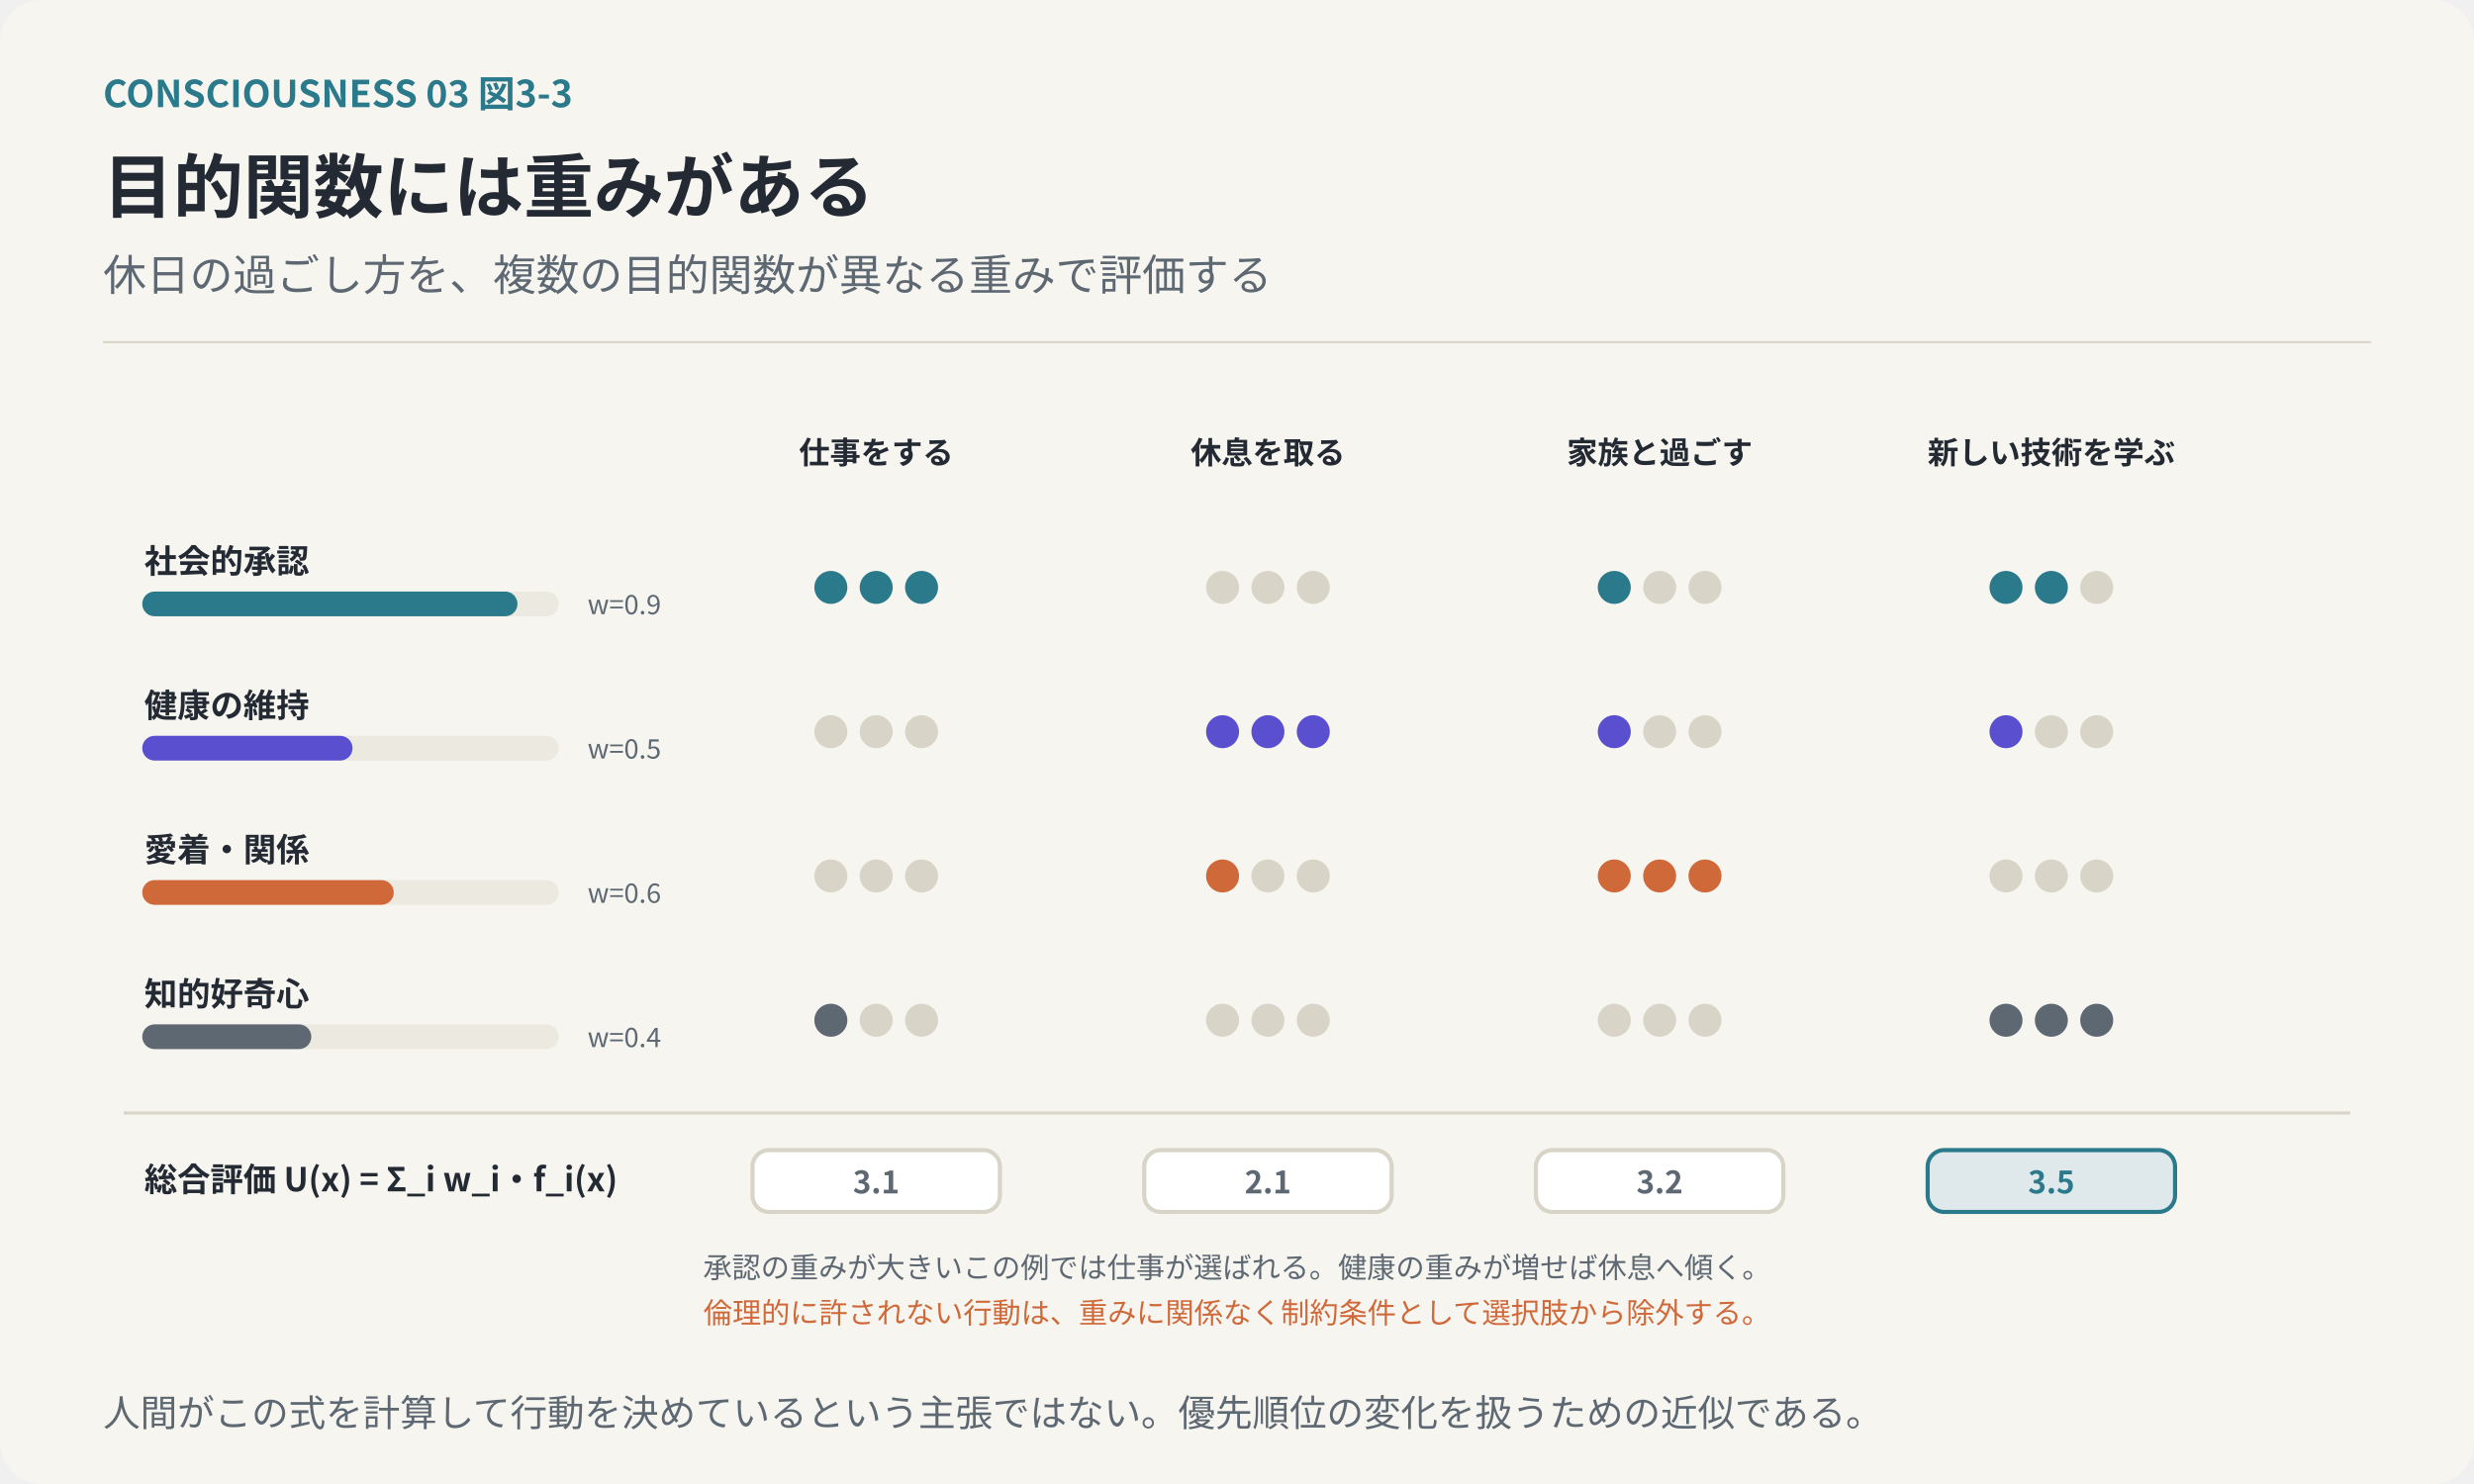
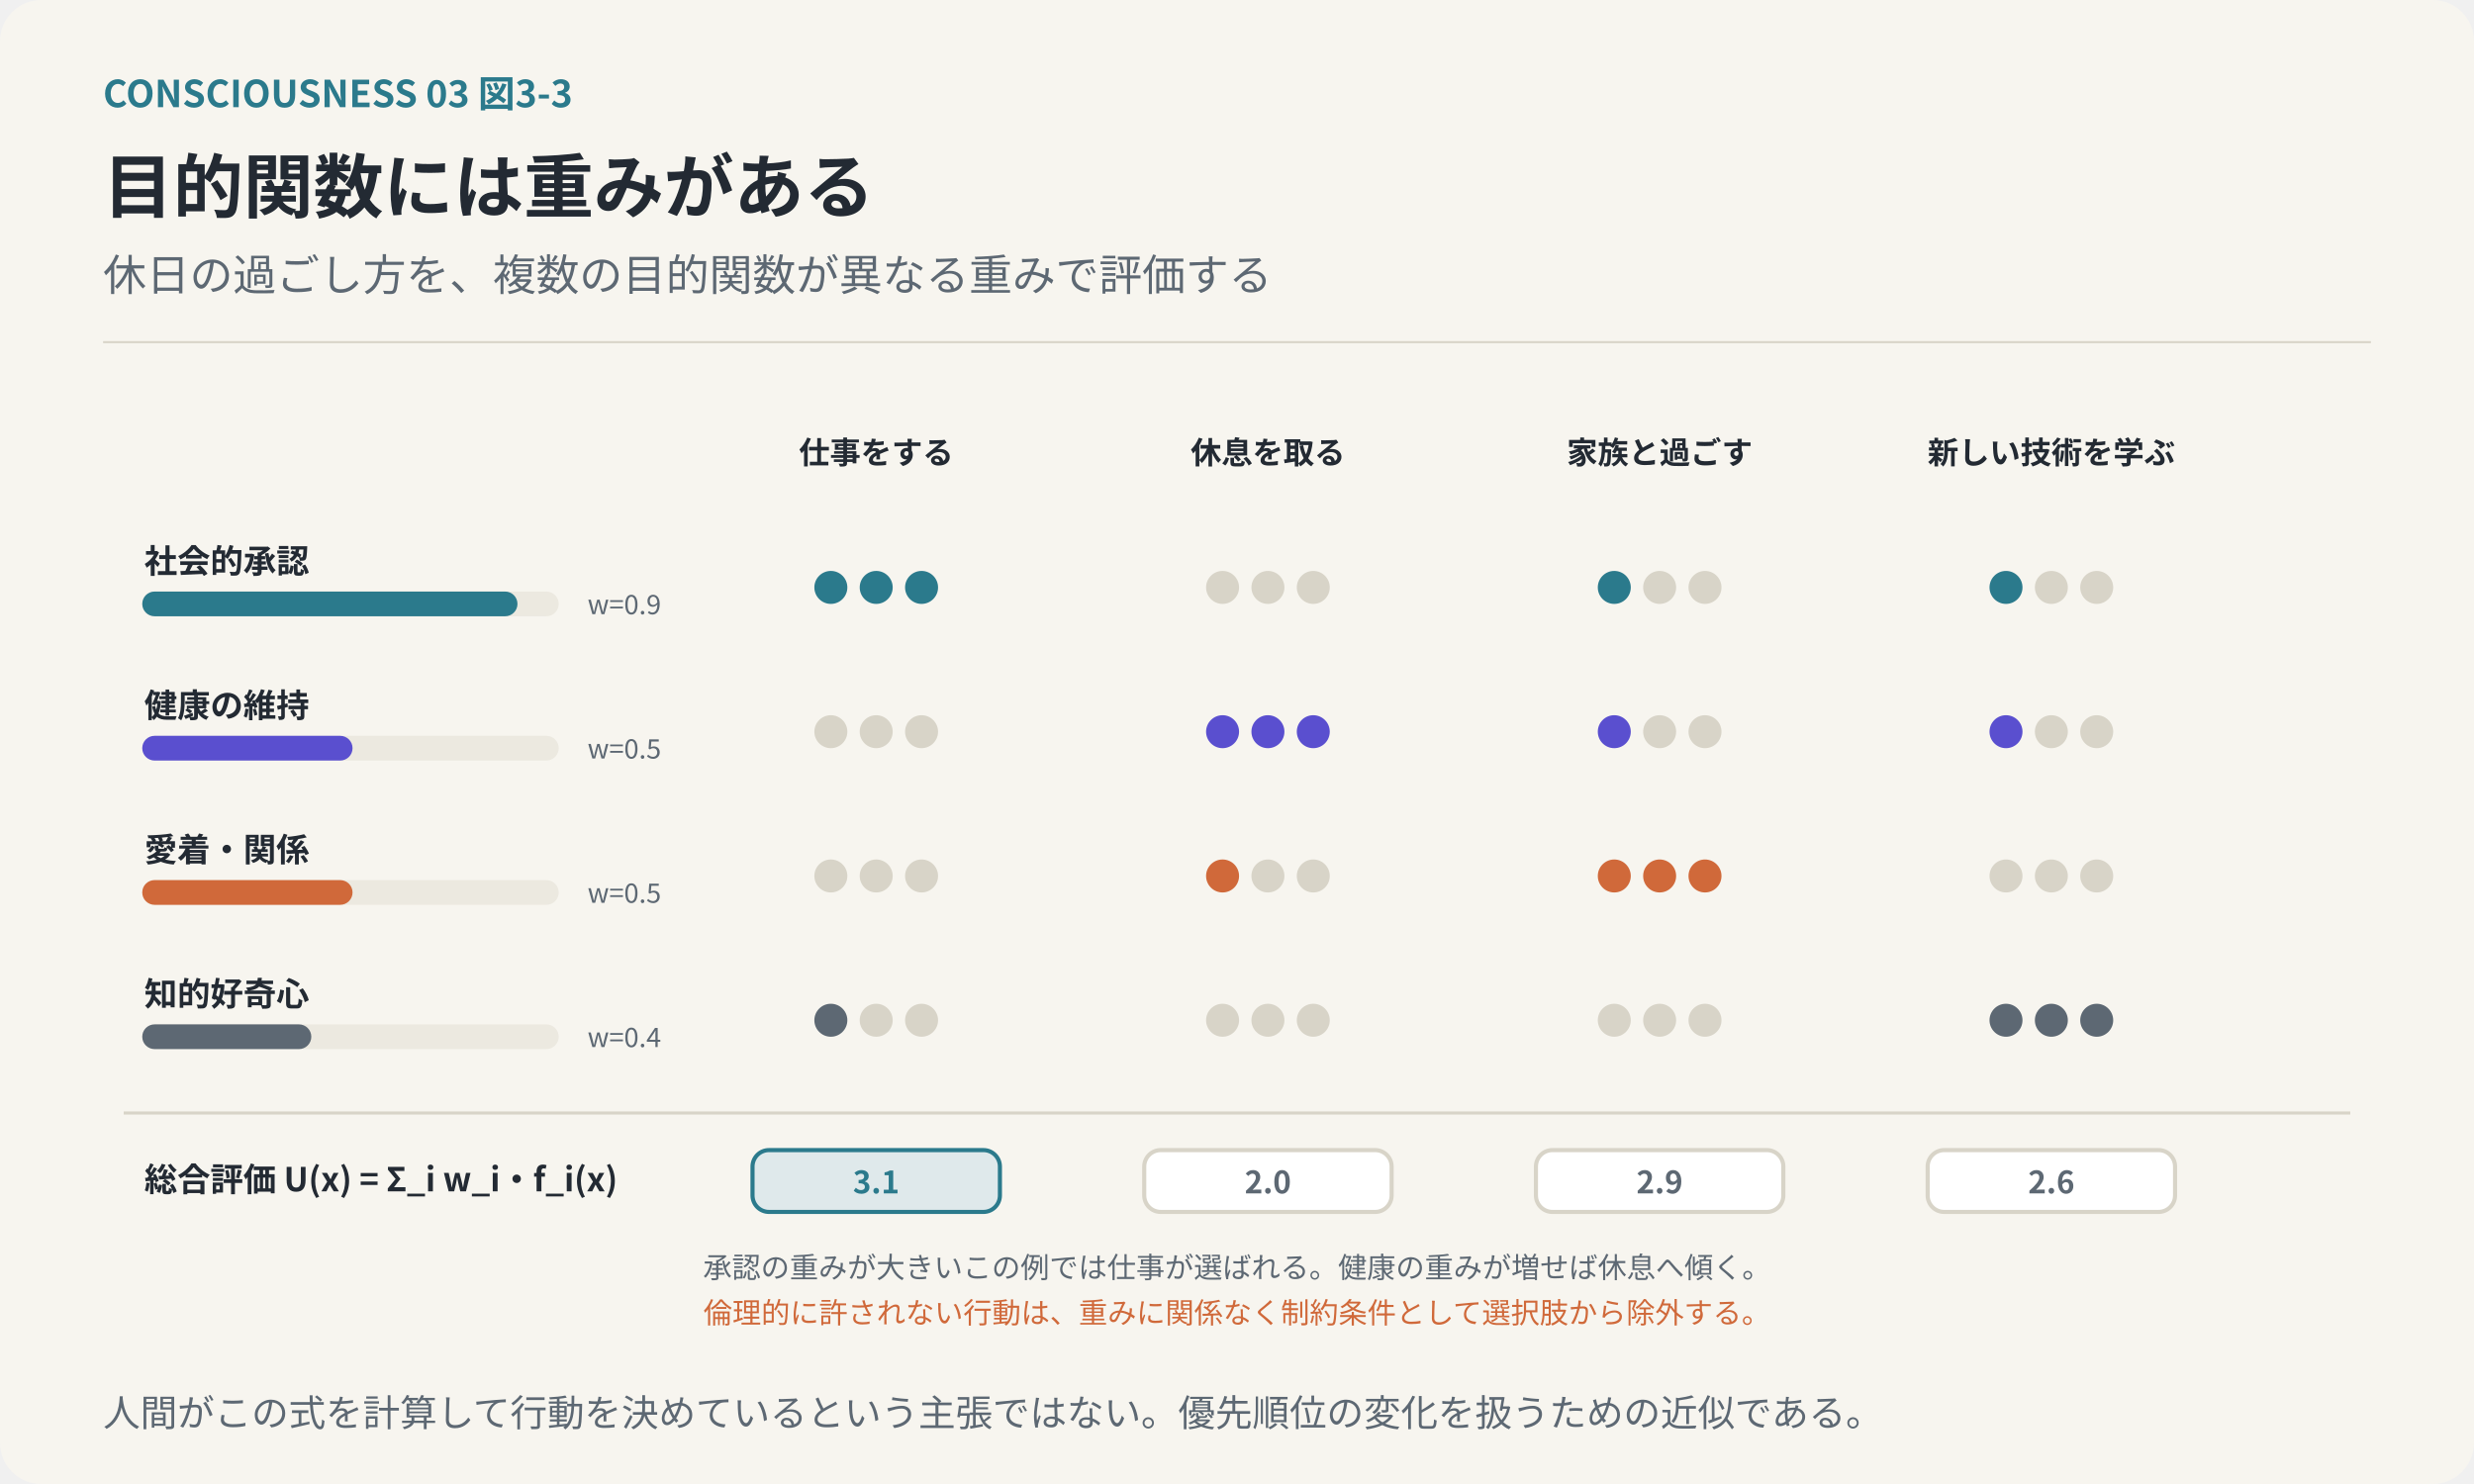
<svg xmlns="http://www.w3.org/2000/svg" width="1200" height="720" viewBox="0 0 1200 720" role="img" aria-labelledby="title desc">
  <defs>
    <marker id="arrow" markerWidth="10" markerHeight="10" refX="8" refY="5" orient="auto-start-reverse">
      <path d="M1,1 L9,5 L1,9" fill="none" stroke="#5d6873" stroke-width="1.4" />
    </marker>
    <marker id="arrow-teal" markerWidth="10" markerHeight="10" refX="8" refY="5" orient="auto-start-reverse">
      <path d="M1,1 L9,5 L1,9" fill="none" stroke="#2b7a8c" stroke-width="1.6" />
    </marker>
    <marker id="arrow-terra" markerWidth="10" markerHeight="10" refX="8" refY="5" orient="auto-start-reverse">
      <path d="M1,1 L9,5 L1,9" fill="none" stroke="#d0693a" stroke-width="1.6" />
    </marker>
    <marker id="arrow-indigo" markerWidth="10" markerHeight="10" refX="8" refY="5" orient="auto-start-reverse">
      <path d="M1,1 L9,5 L1,9" fill="none" stroke="#5a4fcf" stroke-width="1.6" />
    </marker>
    <marker id="arrow-ink" markerWidth="10" markerHeight="10" refX="8" refY="5" orient="auto-start-reverse">
      <path d="M1,1 L9,5 L1,9" fill="none" stroke="#232a33" stroke-width="1.6" />
    </marker>
  </defs>
  <rect width="1200" height="720" rx="20" fill="#f7f5ef" />
  <g font-family="system-ui, -apple-system, &quot;Hiragino Kaku Gothic ProN&quot;, &quot;Noto Sans CJK JP&quot;, Meiryo, sans-serif">
    <text x="50.0" y="52.0" fill="#2b7a8c" font-size="18" text-anchor="start" font-weight="700">CONSCIOUSNESS     03     図3-3</text>
    <text x="50.0" y="103.0" fill="#232a33" font-size="34" text-anchor="start" font-weight="700">目的関数には重みがある</text>
    <text x="50.0" y="141.0" fill="#5d6873" font-size="21" text-anchor="start" font-weight="400">休日の過ごし方を、複数の目的関数が異なる重みで評価する</text>
    <line x1="50.0" y1="166.0" x2="1150.0" y2="166.0" stroke="#d8d4c8" stroke-width="1" />
    <text x="425.0" y="225.0" fill="#232a33" font-size="15" text-anchor="middle" font-weight="700">仕事をする</text>
    <text x="615.0" y="225.0" fill="#232a33" font-size="15" text-anchor="middle" font-weight="700">休息を取る</text>
    <text x="805.0" y="225.0" fill="#232a33" font-size="15" text-anchor="middle" font-weight="700">家族と過ごす</text>
    <text x="995.0" y="225.0" fill="#232a33" font-size="15" text-anchor="middle" font-weight="700">新しい技術を学ぶ</text>
    <text x="70.0" y="278.0" fill="#232a33" font-size="16" text-anchor="start" font-weight="700">社会的承認</text>
    <rect x="70.0" y="288.0" width="200.0" height="10.0" rx="5" fill="#ece9e0" stroke="#ece9e0" stroke-width="2" />
    <rect x="70.0" y="288.0" width="180.0" height="10.0" rx="5" fill="#2b7a8c" stroke="#2b7a8c" stroke-width="2" />
    <text x="285.0" y="298.0" fill="#5d6873" font-size="13" text-anchor="start" font-weight="400">w=0.9</text>
    <circle cx="403.0" cy="285.0" r="8" fill="#2b7a8c" />
    <circle cx="425.0" cy="285.0" r="8" fill="#2b7a8c" />
    <circle cx="447.0" cy="285.0" r="8" fill="#2b7a8c" />
    <circle cx="593.0" cy="285.0" r="8" fill="#d8d4c8" />
    <circle cx="615.0" cy="285.0" r="8" fill="#d8d4c8" />
    <circle cx="637.0" cy="285.0" r="8" fill="#d8d4c8" />
    <circle cx="783.0" cy="285.0" r="8" fill="#2b7a8c" />
    <circle cx="805.0" cy="285.0" r="8" fill="#d8d4c8" />
    <circle cx="827.0" cy="285.0" r="8" fill="#d8d4c8" />
    <circle cx="973.0" cy="285.0" r="8" fill="#2b7a8c" />
-     <circle cx="995.0" cy="285.0" r="8" fill="#2b7a8c" />
+     <circle cx="995.0" cy="285.0" r="8" fill="#d8d4c8" />
    <circle cx="1017.0" cy="285.0" r="8" fill="#d8d4c8" />
    <text x="70.0" y="348.0" fill="#232a33" font-size="16" text-anchor="start" font-weight="700">健康の維持</text>
    <rect x="70.0" y="358.0" width="200.0" height="10.0" rx="5" fill="#ece9e0" stroke="#ece9e0" stroke-width="2" />
    <rect x="70.0" y="358.0" width="100.0" height="10.0" rx="5" fill="#5a4fcf" stroke="#5a4fcf" stroke-width="2" />
    <text x="285.0" y="368.0" fill="#5d6873" font-size="13" text-anchor="start" font-weight="400">w=0.5</text>
    <circle cx="403.0" cy="355.0" r="8" fill="#d8d4c8" />
    <circle cx="425.0" cy="355.0" r="8" fill="#d8d4c8" />
    <circle cx="447.0" cy="355.0" r="8" fill="#d8d4c8" />
    <circle cx="593.0" cy="355.0" r="8" fill="#5a4fcf" />
    <circle cx="615.0" cy="355.0" r="8" fill="#5a4fcf" />
    <circle cx="637.0" cy="355.0" r="8" fill="#5a4fcf" />
    <circle cx="783.0" cy="355.0" r="8" fill="#5a4fcf" />
    <circle cx="805.0" cy="355.0" r="8" fill="#d8d4c8" />
    <circle cx="827.0" cy="355.0" r="8" fill="#d8d4c8" />
    <circle cx="973.0" cy="355.0" r="8" fill="#5a4fcf" />
    <circle cx="995.0" cy="355.0" r="8" fill="#d8d4c8" />
    <circle cx="1017.0" cy="355.0" r="8" fill="#d8d4c8" />
    <text x="70.0" y="418.0" fill="#232a33" font-size="16" text-anchor="start" font-weight="700">愛着・関係</text>
    <rect x="70.0" y="428.0" width="200.0" height="10.0" rx="5" fill="#ece9e0" stroke="#ece9e0" stroke-width="2" />
-     <rect x="70.0" y="428.0" width="120.0" height="10.0" rx="5" fill="#d0693a" stroke="#d0693a" stroke-width="2" />
-     <text x="285.0" y="438.0" fill="#5d6873" font-size="13" text-anchor="start" font-weight="400">w=0.6</text>
+     <rect x="70.0" y="428.0" width="100.0" height="10.0" rx="5" fill="#d0693a" stroke="#d0693a" stroke-width="2" />
+     <text x="285.0" y="438.0" fill="#5d6873" font-size="13" text-anchor="start" font-weight="400">w=0.5</text>
    <circle cx="403.0" cy="425.0" r="8" fill="#d8d4c8" />
    <circle cx="425.0" cy="425.0" r="8" fill="#d8d4c8" />
    <circle cx="447.0" cy="425.0" r="8" fill="#d8d4c8" />
    <circle cx="593.0" cy="425.0" r="8" fill="#d0693a" />
    <circle cx="615.0" cy="425.0" r="8" fill="#d8d4c8" />
    <circle cx="637.0" cy="425.0" r="8" fill="#d8d4c8" />
    <circle cx="783.0" cy="425.0" r="8" fill="#d0693a" />
    <circle cx="805.0" cy="425.0" r="8" fill="#d0693a" />
    <circle cx="827.0" cy="425.0" r="8" fill="#d0693a" />
    <circle cx="973.0" cy="425.0" r="8" fill="#d8d4c8" />
    <circle cx="995.0" cy="425.0" r="8" fill="#d8d4c8" />
    <circle cx="1017.0" cy="425.0" r="8" fill="#d8d4c8" />
    <text x="70.0" y="488.0" fill="#232a33" font-size="16" text-anchor="start" font-weight="700">知的好奇心</text>
    <rect x="70.0" y="498.0" width="200.0" height="10.0" rx="5" fill="#ece9e0" stroke="#ece9e0" stroke-width="2" />
    <rect x="70.0" y="498.0" width="80.0" height="10.0" rx="5" fill="#5d6873" stroke="#5d6873" stroke-width="2" />
    <text x="285.0" y="508.0" fill="#5d6873" font-size="13" text-anchor="start" font-weight="400">w=0.4</text>
    <circle cx="403.0" cy="495.0" r="8" fill="#5d6873" />
    <circle cx="425.0" cy="495.0" r="8" fill="#d8d4c8" />
    <circle cx="447.0" cy="495.0" r="8" fill="#d8d4c8" />
    <circle cx="593.0" cy="495.0" r="8" fill="#d8d4c8" />
    <circle cx="615.0" cy="495.0" r="8" fill="#d8d4c8" />
    <circle cx="637.0" cy="495.0" r="8" fill="#d8d4c8" />
    <circle cx="783.0" cy="495.0" r="8" fill="#d8d4c8" />
    <circle cx="805.0" cy="495.0" r="8" fill="#d8d4c8" />
    <circle cx="827.0" cy="495.0" r="8" fill="#d8d4c8" />
    <circle cx="973.0" cy="495.0" r="8" fill="#5d6873" />
    <circle cx="995.0" cy="495.0" r="8" fill="#5d6873" />
    <circle cx="1017.0" cy="495.0" r="8" fill="#5d6873" />
    <line x1="60.0" y1="540.0" x2="1140.0" y2="540.0" stroke="#d8d4c8" stroke-width="1.5" />
    <text x="70.0" y="578.0" fill="#232a33" font-size="16" text-anchor="start" font-weight="700">総合評価 U(x) = Σ_i w_i・f_i(x)</text>
-     <rect x="365.0" y="558.0" width="120.0" height="30.0" rx="8" fill="#ffffff" stroke="#d8d4c8" stroke-width="2" />
-     <text x="425.0" y="579.0" fill="#5d6873" font-size="15" text-anchor="middle" font-weight="700">3.1</text>
+     <rect x="365.0" y="558.0" width="120.0" height="30.0" rx="8" fill="#dfe9eb" stroke="#2b7a8c" stroke-width="2" />
+     <text x="425.0" y="579.0" fill="#2b7a8c" font-size="15" text-anchor="middle" font-weight="700">3.1</text>
    <rect x="555.0" y="558.0" width="120.0" height="30.0" rx="8" fill="#ffffff" stroke="#d8d4c8" stroke-width="2" />
-     <text x="615.0" y="579.0" fill="#5d6873" font-size="15" text-anchor="middle" font-weight="700">2.1</text>
+     <text x="615.0" y="579.0" fill="#5d6873" font-size="15" text-anchor="middle" font-weight="700">2.0</text>
    <rect x="745.0" y="558.0" width="120.0" height="30.0" rx="8" fill="#ffffff" stroke="#d8d4c8" stroke-width="2" />
-     <text x="805.0" y="579.0" fill="#5d6873" font-size="15" text-anchor="middle" font-weight="700">3.2</text>
-     <rect x="935.0" y="558.0" width="120.0" height="30.0" rx="8" fill="#dfe9eb" stroke="#2b7a8c" stroke-width="2" />
-     <text x="995.0" y="579.0" fill="#2b7a8c" font-size="15" text-anchor="middle" font-weight="700">3.5</text>
+     <text x="805.0" y="579.0" fill="#5d6873" font-size="15" text-anchor="middle" font-weight="700">2.9</text>
+     <rect x="935.0" y="558.0" width="120.0" height="30.0" rx="8" fill="#ffffff" stroke="#d8d4c8" stroke-width="2" />
+     <text x="995.0" y="579.0" fill="#5d6873" font-size="15" text-anchor="middle" font-weight="700">2.6</text>
    <text x="600.0" y="620.0" fill="#5d6873" font-size="14" text-anchor="middle" font-weight="400">承認の重みが大きいこの例では仕事が選ばれる。健康の重みが増せば休息へ傾く。</text>
    <text x="600.0" y="642.0" fill="#d0693a" font-size="14" text-anchor="middle" font-weight="400">倫理的に許されない行動は、重みに関係なく制約条件として選択肢から除外する。</text>
    <text x="50.0" y="692.0" fill="#5d6873" font-size="18" text-anchor="start" font-weight="400">人間がこの式を計算して行動を決めているという主張ではない。優先順位の変化を扱うための近似である。</text>
  </g>
</svg>
